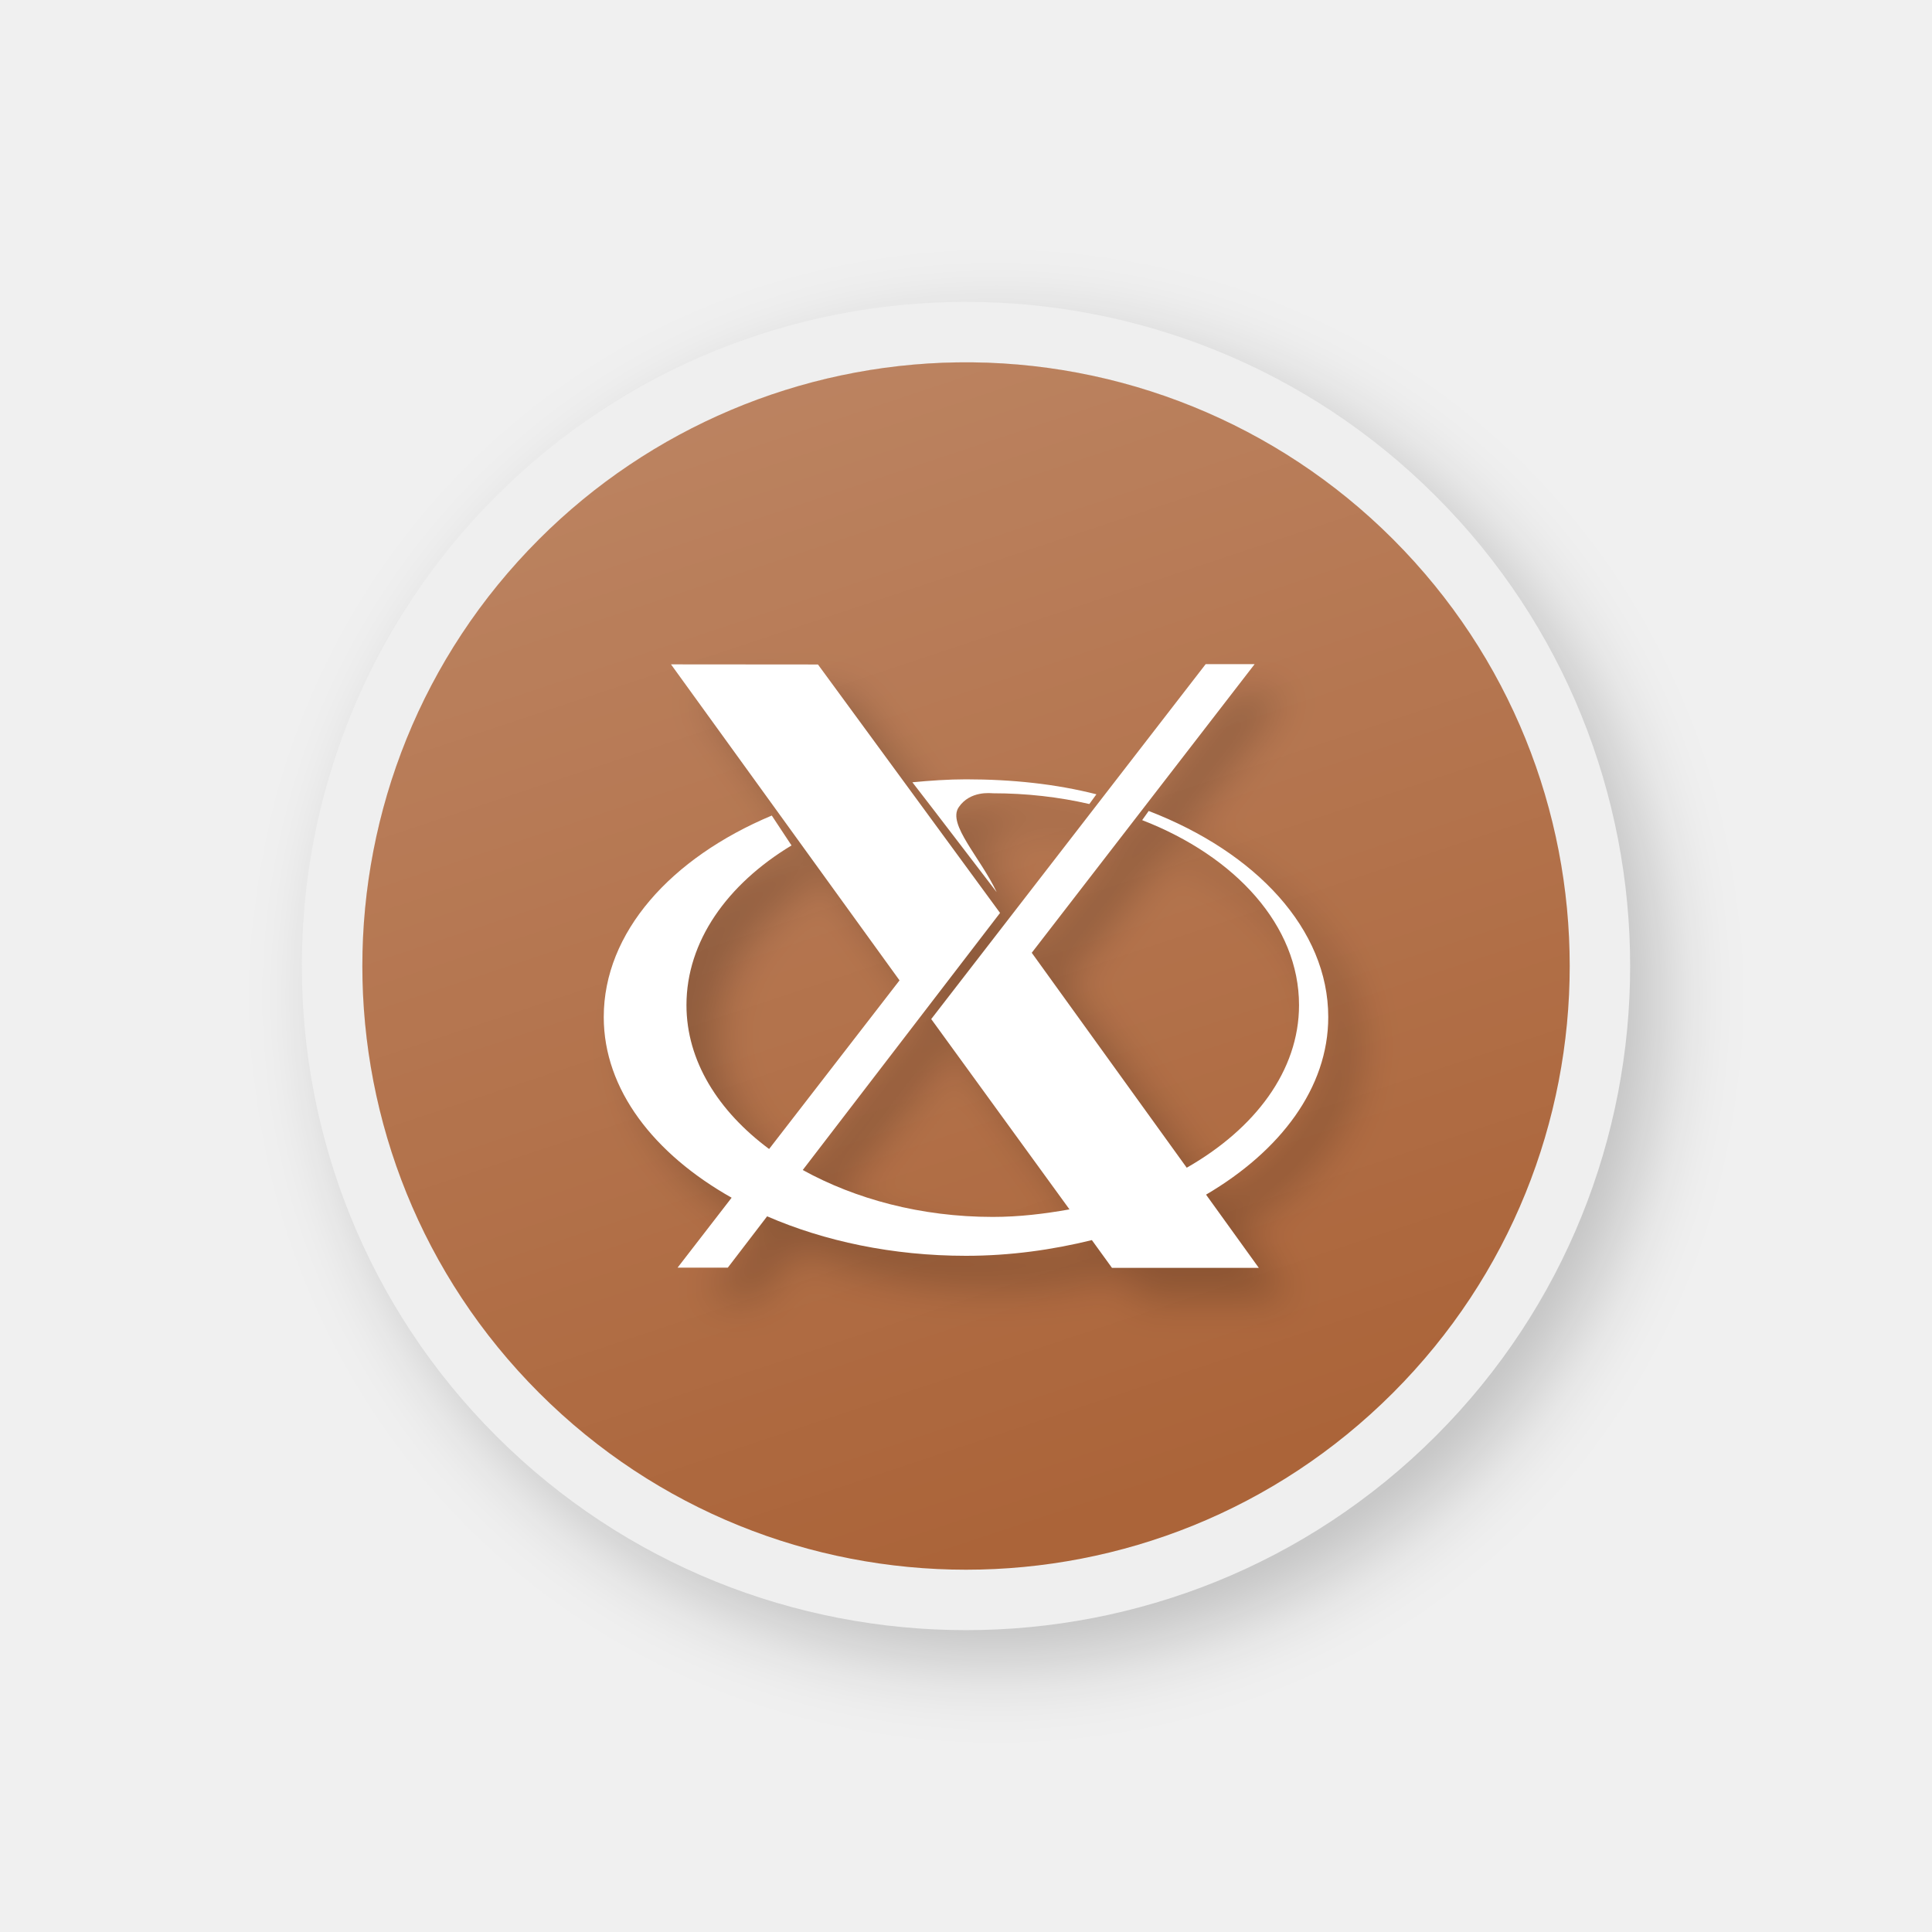
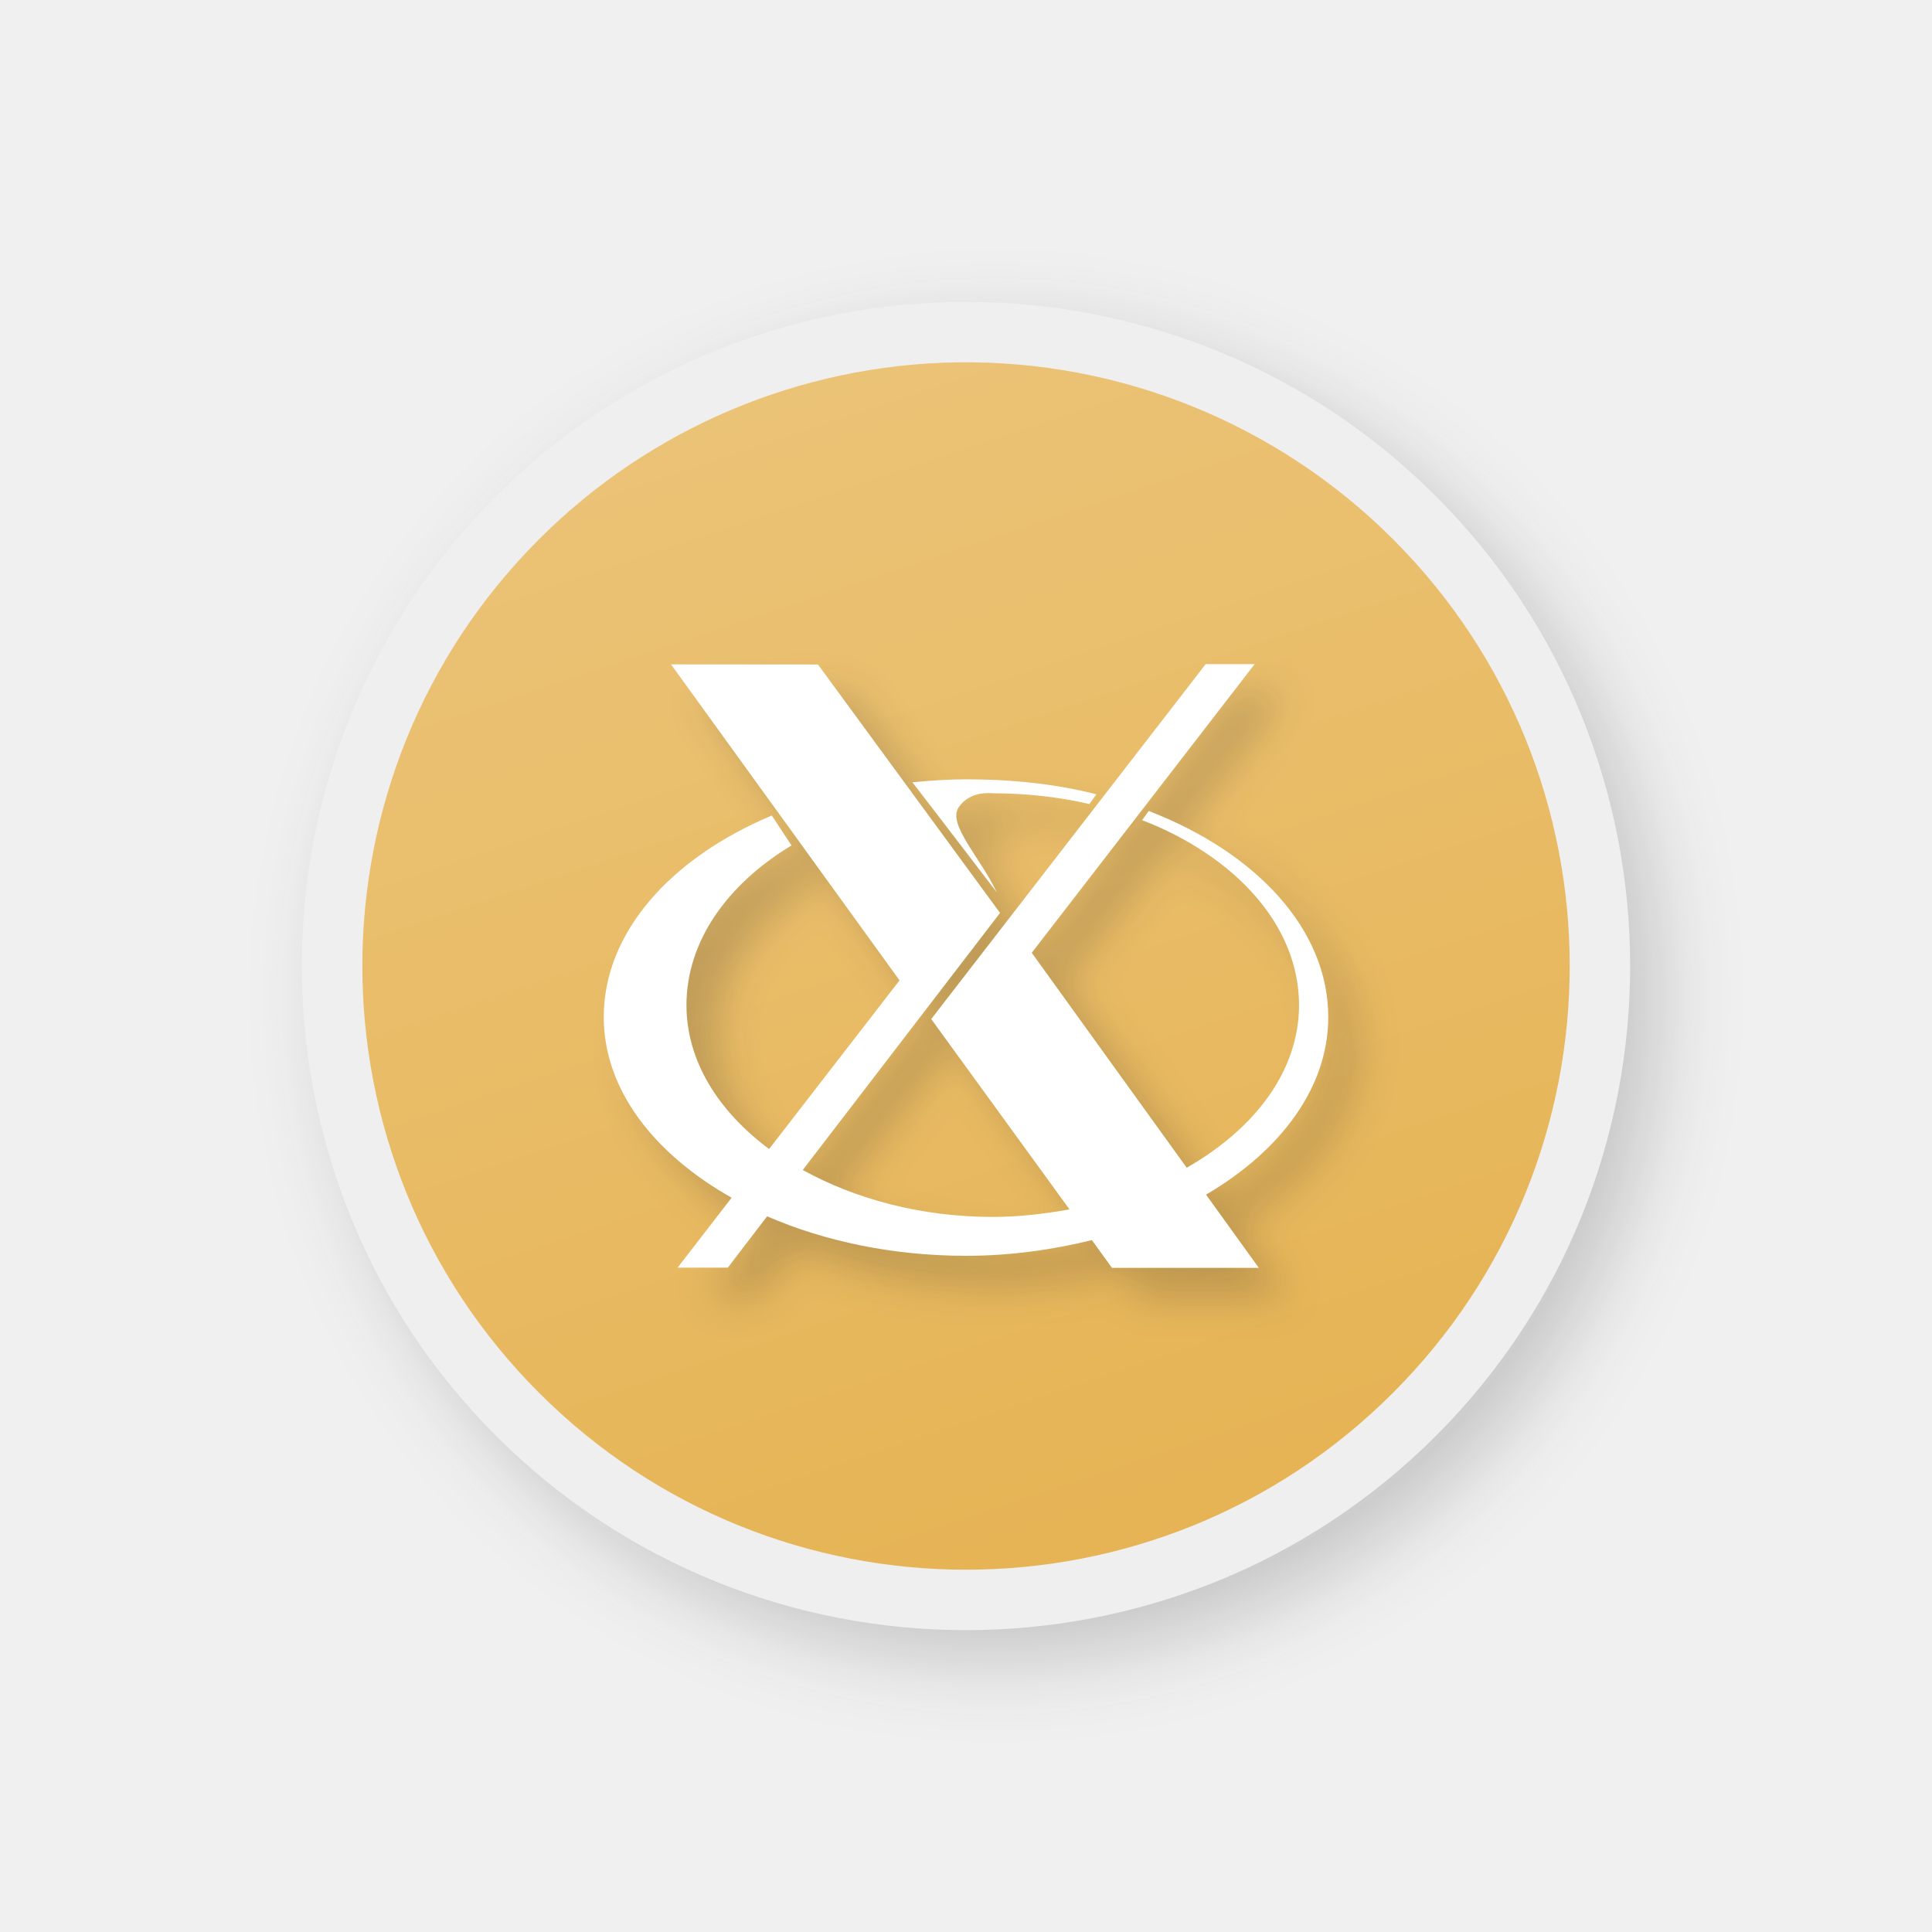
<svg xmlns="http://www.w3.org/2000/svg" xmlns:xlink="http://www.w3.org/1999/xlink" id="svg5327" width="32" height="32" version="1.1">
  <defs id="defs5329">
    <linearGradient id="LO" x1="319.208" x2="657.653" y1="235.149" y2="269.494" gradientTransform="matrix(0.03276454,0,0,0.03276454,0.06246491,8.195457)" gradientUnits="userSpaceOnUse">
-       <stop id="stop4" style="stop-color:#e54c18" offset="0" />
-       <stop id="stop6" style="stop-color:#fec350" offset="1" />
+       <stop id="stop4" style="stop-color:#e6b455" offset="0" />
+       <stop id="stop6" style="stop-color:#f0c674" offset="1" />
    </linearGradient>
    <filter id="filter965" style="color-interpolation-filters:sRGB" width="1.12" height="1.12" x="-.06" y="-.06">
      <feGaussianBlur id="feGaussianBlur967" stdDeviation=".55" />
    </filter>
    <filter id="filter843" style="color-interpolation-filters:sRGB" width="1.11" height="1.132" x="-.06" y="-.07">
      <feGaussianBlur id="feGaussianBlur845" stdDeviation=".275" />
    </filter>
    <linearGradient id="linearGradient832" x1="21" x2="25" y1="16" y2="28" gradientTransform="matrix(1.538462,0,0,1.538462,-18.61538,-18.61539)" gradientUnits="userSpaceOnUse" xlink:href="#linearGradient830" />
    <linearGradient id="linearGradient830">
      <stop id="stop826" style="stop-color:#ffffff;stop-opacity:1" offset="0" />
      <stop id="stop828" style="stop-color:#ffffff;stop-opacity:0" offset="1" />
    </linearGradient>
    <filter id="filter830" style="color-interpolation-filters:sRGB" width="1.132" height="1.158" x="-.07" y="-.08">
      <feGaussianBlur id="feGaussianBlur832" stdDeviation=".33" />
    </filter>
    <filter id="filter838" style="color-interpolation-filters:sRGB" width="1.144" height="1.144" x="-.07" y="-.07">
      <feGaussianBlur id="feGaussianBlur840" stdDeviation=".66" />
    </filter>
  </defs>
-   <path id="path835" style="color:#000000;font-style:normal;font-variant:normal;font-weight:normal;font-stretch:normal;font-size:medium;line-height:normal;font-family:sans-serif;font-variant-ligatures:normal;font-variant-position:normal;font-variant-caps:normal;font-variant-numeric:normal;font-variant-alternates:normal;font-feature-settings:normal;text-indent:0;text-align:start;text-decoration:none;text-decoration-line:none;text-decoration-style:solid;text-decoration-color:#000000;letter-spacing:normal;word-spacing:normal;text-transform:none;writing-mode:lr-tb;direction:ltr;text-orientation:mixed;dominant-baseline:auto;baseline-shift:baseline;text-anchor:start;white-space:normal;shape-padding:0;clip-rule:nonzero;display:inline;overflow:visible;visibility:visible;opacity:0.2;isolation:auto;mix-blend-mode:normal;color-interpolation:sRGB;color-interpolation-filters:linearRGB;solid-color:#000000;solid-opacity:1;vector-effect:none;fill:#000000;fill-opacity:1;fill-rule:nonzero;stroke:none;stroke-width:2;stroke-linecap:round;stroke-linejoin:round;stroke-miterlimit:4;stroke-dasharray:none;stroke-dashoffset:0;stroke-opacity:1;color-rendering:auto;image-rendering:auto;shape-rendering:auto;text-rendering:auto;enable-background:accumulate;filter:url(#filter838)" d="M 16.5 5.5 C 13.681 5.5 10.862 6.574 8.717 8.719 C 4.427 13.009 4.427 19.993 8.717 24.283 C 13.007 28.573 19.993 28.573 24.283 24.283 C 28.573 19.993 28.573 13.009 24.283 8.719 C 22.138 6.574 19.319 5.5 16.5 5.5 z" />
-   <path id="path840" style="color:#000000;font-style:normal;font-variant:normal;font-weight:normal;font-stretch:normal;font-size:medium;line-height:normal;font-family:sans-serif;font-variant-ligatures:normal;font-variant-position:normal;font-variant-caps:normal;font-variant-numeric:normal;font-variant-alternates:normal;font-feature-settings:normal;text-indent:0;text-align:start;text-decoration:none;text-decoration-line:none;text-decoration-style:solid;text-decoration-color:#000000;letter-spacing:normal;word-spacing:normal;text-transform:none;writing-mode:lr-tb;direction:ltr;text-orientation:mixed;dominant-baseline:auto;baseline-shift:baseline;text-anchor:start;white-space:normal;shape-padding:0;clip-rule:nonzero;display:inline;overflow:visible;visibility:visible;opacity:1;isolation:auto;mix-blend-mode:normal;color-interpolation:sRGB;color-interpolation-filters:linearRGB;solid-color:#000000;solid-opacity:1;vector-effect:none;fill:#efefef;fill-opacity:1;fill-rule:nonzero;stroke:none;stroke-width:2.001;stroke-linecap:round;stroke-linejoin:round;stroke-miterlimit:4;stroke-dasharray:none;stroke-dashoffset:0;stroke-opacity:1;color-rendering:auto;image-rendering:auto;shape-rendering:auto;text-rendering:auto;enable-background:accumulate" d="m 16,5 c -2.819,0 -5.638,1.074 -7.783,3.219 -4.29,4.29 -4.29,11.275 0,15.564 4.29,4.29 11.276,4.29 15.566,0 4.29,-4.29 4.29,-11.275 0,-15.564 C 21.638,6.073 18.819,5 16,5 Z" />
-   <path id="path845" style="opacity:1;fill:#ab6439;fill-opacity:1;stroke:none;stroke-width:3.203;stroke-linecap:round;stroke-linejoin:round;stroke-miterlimit:4;stroke-dasharray:none;stroke-opacity:1" d="m 15.854,6.002 a 10,10 0 0 0 -6.924,2.928 10,10 0 0 0 0,14.141 10,10 0 0 0 14.141,0 10,10 0 0 0 0,-14.141 10,10 0 0 0 -7.217,-2.928 z" />
+   <path id="path835" style="color:#212121;font-style:normal;font-variant:normal;font-weight:normal;font-stretch:normal;font-size:medium;line-height:normal;font-family:sans-serif;font-variant-ligatures:normal;font-variant-position:normal;font-variant-caps:normal;font-variant-numeric:normal;font-variant-alternates:normal;font-feature-settings:normal;text-indent:0;text-align:start;text-decoration:none;text-decoration-line:none;text-decoration-style:solid;text-decoration-color:#212121;letter-spacing:normal;word-spacing:normal;text-transform:none;writing-mode:lr-tb;direction:ltr;text-orientation:mixed;dominant-baseline:auto;baseline-shift:baseline;text-anchor:start;white-space:normal;shape-padding:0;clip-rule:nonzero;display:inline;overflow:visible;visibility:visible;opacity:0.2;isolation:auto;mix-blend-mode:normal;color-interpolation:sRGB;color-interpolation-filters:linearRGB;solid-color:#212121;solid-opacity:1;vector-effect:none;fill:#212121;fill-opacity:1;fill-rule:nonzero;stroke:none;stroke-width:2;stroke-linecap:round;stroke-linejoin:round;stroke-miterlimit:4;stroke-dasharray:none;stroke-dashoffset:0;stroke-opacity:1;color-rendering:auto;image-rendering:auto;shape-rendering:auto;text-rendering:auto;enable-background:accumulate;filter:url(#filter838)" d="M 16.5 5.5 C 13.681 5.5 10.862 6.574 8.717 8.719 C 4.427 13.009 4.427 19.993 8.717 24.283 C 13.007 28.573 19.993 28.573 24.283 24.283 C 28.573 19.993 28.573 13.009 24.283 8.719 C 22.138 6.574 19.319 5.5 16.5 5.5 z" />
+   <path id="path840" style="color:#212121;font-style:normal;font-variant:normal;font-weight:normal;font-stretch:normal;font-size:medium;line-height:normal;font-family:sans-serif;font-variant-ligatures:normal;font-variant-position:normal;font-variant-caps:normal;font-variant-numeric:normal;font-variant-alternates:normal;font-feature-settings:normal;text-indent:0;text-align:start;text-decoration:none;text-decoration-line:none;text-decoration-style:solid;text-decoration-color:#212121;letter-spacing:normal;word-spacing:normal;text-transform:none;writing-mode:lr-tb;direction:ltr;text-orientation:mixed;dominant-baseline:auto;baseline-shift:baseline;text-anchor:start;white-space:normal;shape-padding:0;clip-rule:nonzero;display:inline;overflow:visible;visibility:visible;opacity:1;isolation:auto;mix-blend-mode:normal;color-interpolation:sRGB;color-interpolation-filters:linearRGB;solid-color:#212121;solid-opacity:1;vector-effect:none;fill:#efefef;fill-opacity:1;fill-rule:nonzero;stroke:none;stroke-width:2.001;stroke-linecap:round;stroke-linejoin:round;stroke-miterlimit:4;stroke-dasharray:none;stroke-dashoffset:0;stroke-opacity:1;color-rendering:auto;image-rendering:auto;shape-rendering:auto;text-rendering:auto;enable-background:accumulate" d="m 16,5 c -2.819,0 -5.638,1.074 -7.783,3.219 -4.29,4.29 -4.29,11.275 0,15.564 4.29,4.29 11.276,4.29 15.566,0 4.29,-4.29 4.29,-11.275 0,-15.564 C 21.638,6.073 18.819,5 16,5 Z" />
+   <path id="path845" style="opacity:1;fill:#e6b455;fill-opacity:1;stroke:none;stroke-width:3.203;stroke-linecap:round;stroke-linejoin:round;stroke-miterlimit:4;stroke-dasharray:none;stroke-opacity:1" d="m 15.854,6.002 a 10,10 0 0 0 -6.924,2.928 10,10 0 0 0 0,14.141 10,10 0 0 0 14.141,0 10,10 0 0 0 0,-14.141 10,10 0 0 0 -7.217,-2.928 z" />
  <path id="path824" style="opacity:0.2;fill:url(#linearGradient832);fill-opacity:1;stroke:none;stroke-width:3.636;stroke-linecap:round;stroke-linejoin:round;stroke-miterlimit:4;stroke-dasharray:none;stroke-opacity:1" d="M 26,16 A 10,10 0 0 1 16,26 10,10 0 0 1 6,16 10,10 0 0 1 16,6 10,10 0 0 1 26,16 Z" />
-   <path id="path825" style="opacity:0.2;fill:#000000;fill-opacity:1;stroke-width:0.033;filter:url(#filter830)" d="m 20.47,11.5 -4.546,5.879 2.29,3.152 c -0.408,0.073 -0.829,0.125 -1.27,0.125 -1.195,0 -2.281,-0.299 -3.148,-0.777 l 3.268,-4.258 -3.016,-4.115 -2.434,-0.002 3.785,5.234 -2.16,2.793 c -0.843,-0.626 -1.369,-1.46 -1.369,-2.383 0,-1.055 0.673,-2.001 1.74,-2.645 L 13.283,14.008 C 11.611,14.71 10.5,15.943 10.5,17.346 c 0,1.202 0.833,2.267 2.118,2.992 l -0.895,1.158 h 0.832 l 0.651,-0.85 c 0.946,0.411 2.077,0.654 3.294,0.654 0.736,0 1.433,-0.1 2.085,-0.26 L 18.918,21.5 h 2.432 L 20.476,20.287 C 21.708,19.563 22.5,18.519 22.5,17.346 c 0,-1.456 -1.196,-2.727 -2.974,-3.414 l -0.108,0.152 c 1.549,0.601 2.598,1.749 2.598,3.064 0,1.089 -0.733,2.05 -1.86,2.693 L 17.589,16.281 21.281,11.5 Z M 16.5,13.408 c -0.293,0 -0.606,0.022 -0.888,0.049 0.502,0.648 0.917,1.197 1.396,1.82 -0.269,-0.573 -0.82,-1.124 -0.629,-1.406 0.189,-0.28 0.538,-0.232 0.564,-0.232 0.559,0 1.097,0.062 1.6,0.178 L 18.66,13.656 C 17.989,13.485 17.262,13.408 16.5,13.408 Z" />
+   <path id="path825" style="opacity:0.2;fill:#212121;fill-opacity:1;stroke-width:0.033;filter:url(#filter830)" d="m 20.47,11.5 -4.546,5.879 2.29,3.152 c -0.408,0.073 -0.829,0.125 -1.27,0.125 -1.195,0 -2.281,-0.299 -3.148,-0.777 l 3.268,-4.258 -3.016,-4.115 -2.434,-0.002 3.785,5.234 -2.16,2.793 c -0.843,-0.626 -1.369,-1.46 -1.369,-2.383 0,-1.055 0.673,-2.001 1.74,-2.645 L 13.283,14.008 C 11.611,14.71 10.5,15.943 10.5,17.346 c 0,1.202 0.833,2.267 2.118,2.992 l -0.895,1.158 h 0.832 l 0.651,-0.85 c 0.946,0.411 2.077,0.654 3.294,0.654 0.736,0 1.433,-0.1 2.085,-0.26 L 18.918,21.5 h 2.432 L 20.476,20.287 C 21.708,19.563 22.5,18.519 22.5,17.346 c 0,-1.456 -1.196,-2.727 -2.974,-3.414 l -0.108,0.152 c 1.549,0.601 2.598,1.749 2.598,3.064 0,1.089 -0.733,2.05 -1.86,2.693 L 17.589,16.281 21.281,11.5 Z M 16.5,13.408 c -0.293,0 -0.606,0.022 -0.888,0.049 0.502,0.648 0.917,1.197 1.396,1.82 -0.269,-0.573 -0.82,-1.124 -0.629,-1.406 0.189,-0.28 0.538,-0.232 0.564,-0.232 0.559,0 1.097,0.062 1.6,0.178 L 18.66,13.656 C 17.989,13.485 17.262,13.408 16.5,13.408 Z" />
  <path id="path11" style="fill:#ffffff;fill-opacity:1;stroke-width:0.033" d="m 19.97,11 -4.546,5.879 2.29,3.152 c -0.408,0.073 -0.829,0.125 -1.27,0.125 -1.195,0 -2.281,-0.299 -3.148,-0.777 l 3.268,-4.258 -3.016,-4.115 -2.434,-0.002 3.785,5.234 -2.16,2.793 c -0.843,-0.626 -1.369,-1.46 -1.369,-2.383 0,-1.055 0.673,-2.001 1.74,-2.645 L 12.783,13.508 C 11.111,14.21 10,15.443 10,16.846 c 0,1.202 0.833,2.267 2.118,2.992 l -0.895,1.158 h 0.832 l 0.651,-0.85 c 0.946,0.411 2.077,0.654 3.294,0.654 0.736,0 1.433,-0.1 2.085,-0.26 L 18.418,21 h 2.432 L 19.976,19.787 C 21.208,19.063 22,18.019 22,16.846 22,15.39 20.804,14.118 19.026,13.432 l -0.108,0.152 c 1.549,0.601 2.598,1.749 2.598,3.064 0,1.089 -0.733,2.05 -1.86,2.693 L 17.089,15.781 20.781,11 Z M 16,12.908 c -0.293,0 -0.606,0.022 -0.888,0.049 0.502,0.648 0.917,1.197 1.396,1.82 -0.269,-0.573 -0.82,-1.124 -0.629,-1.406 0.189,-0.28 0.538,-0.232 0.564,-0.232 0.559,0 1.097,0.062 1.6,0.178 L 18.16,13.156 C 17.489,12.985 16.762,12.908 16,12.908 Z" />
</svg>
